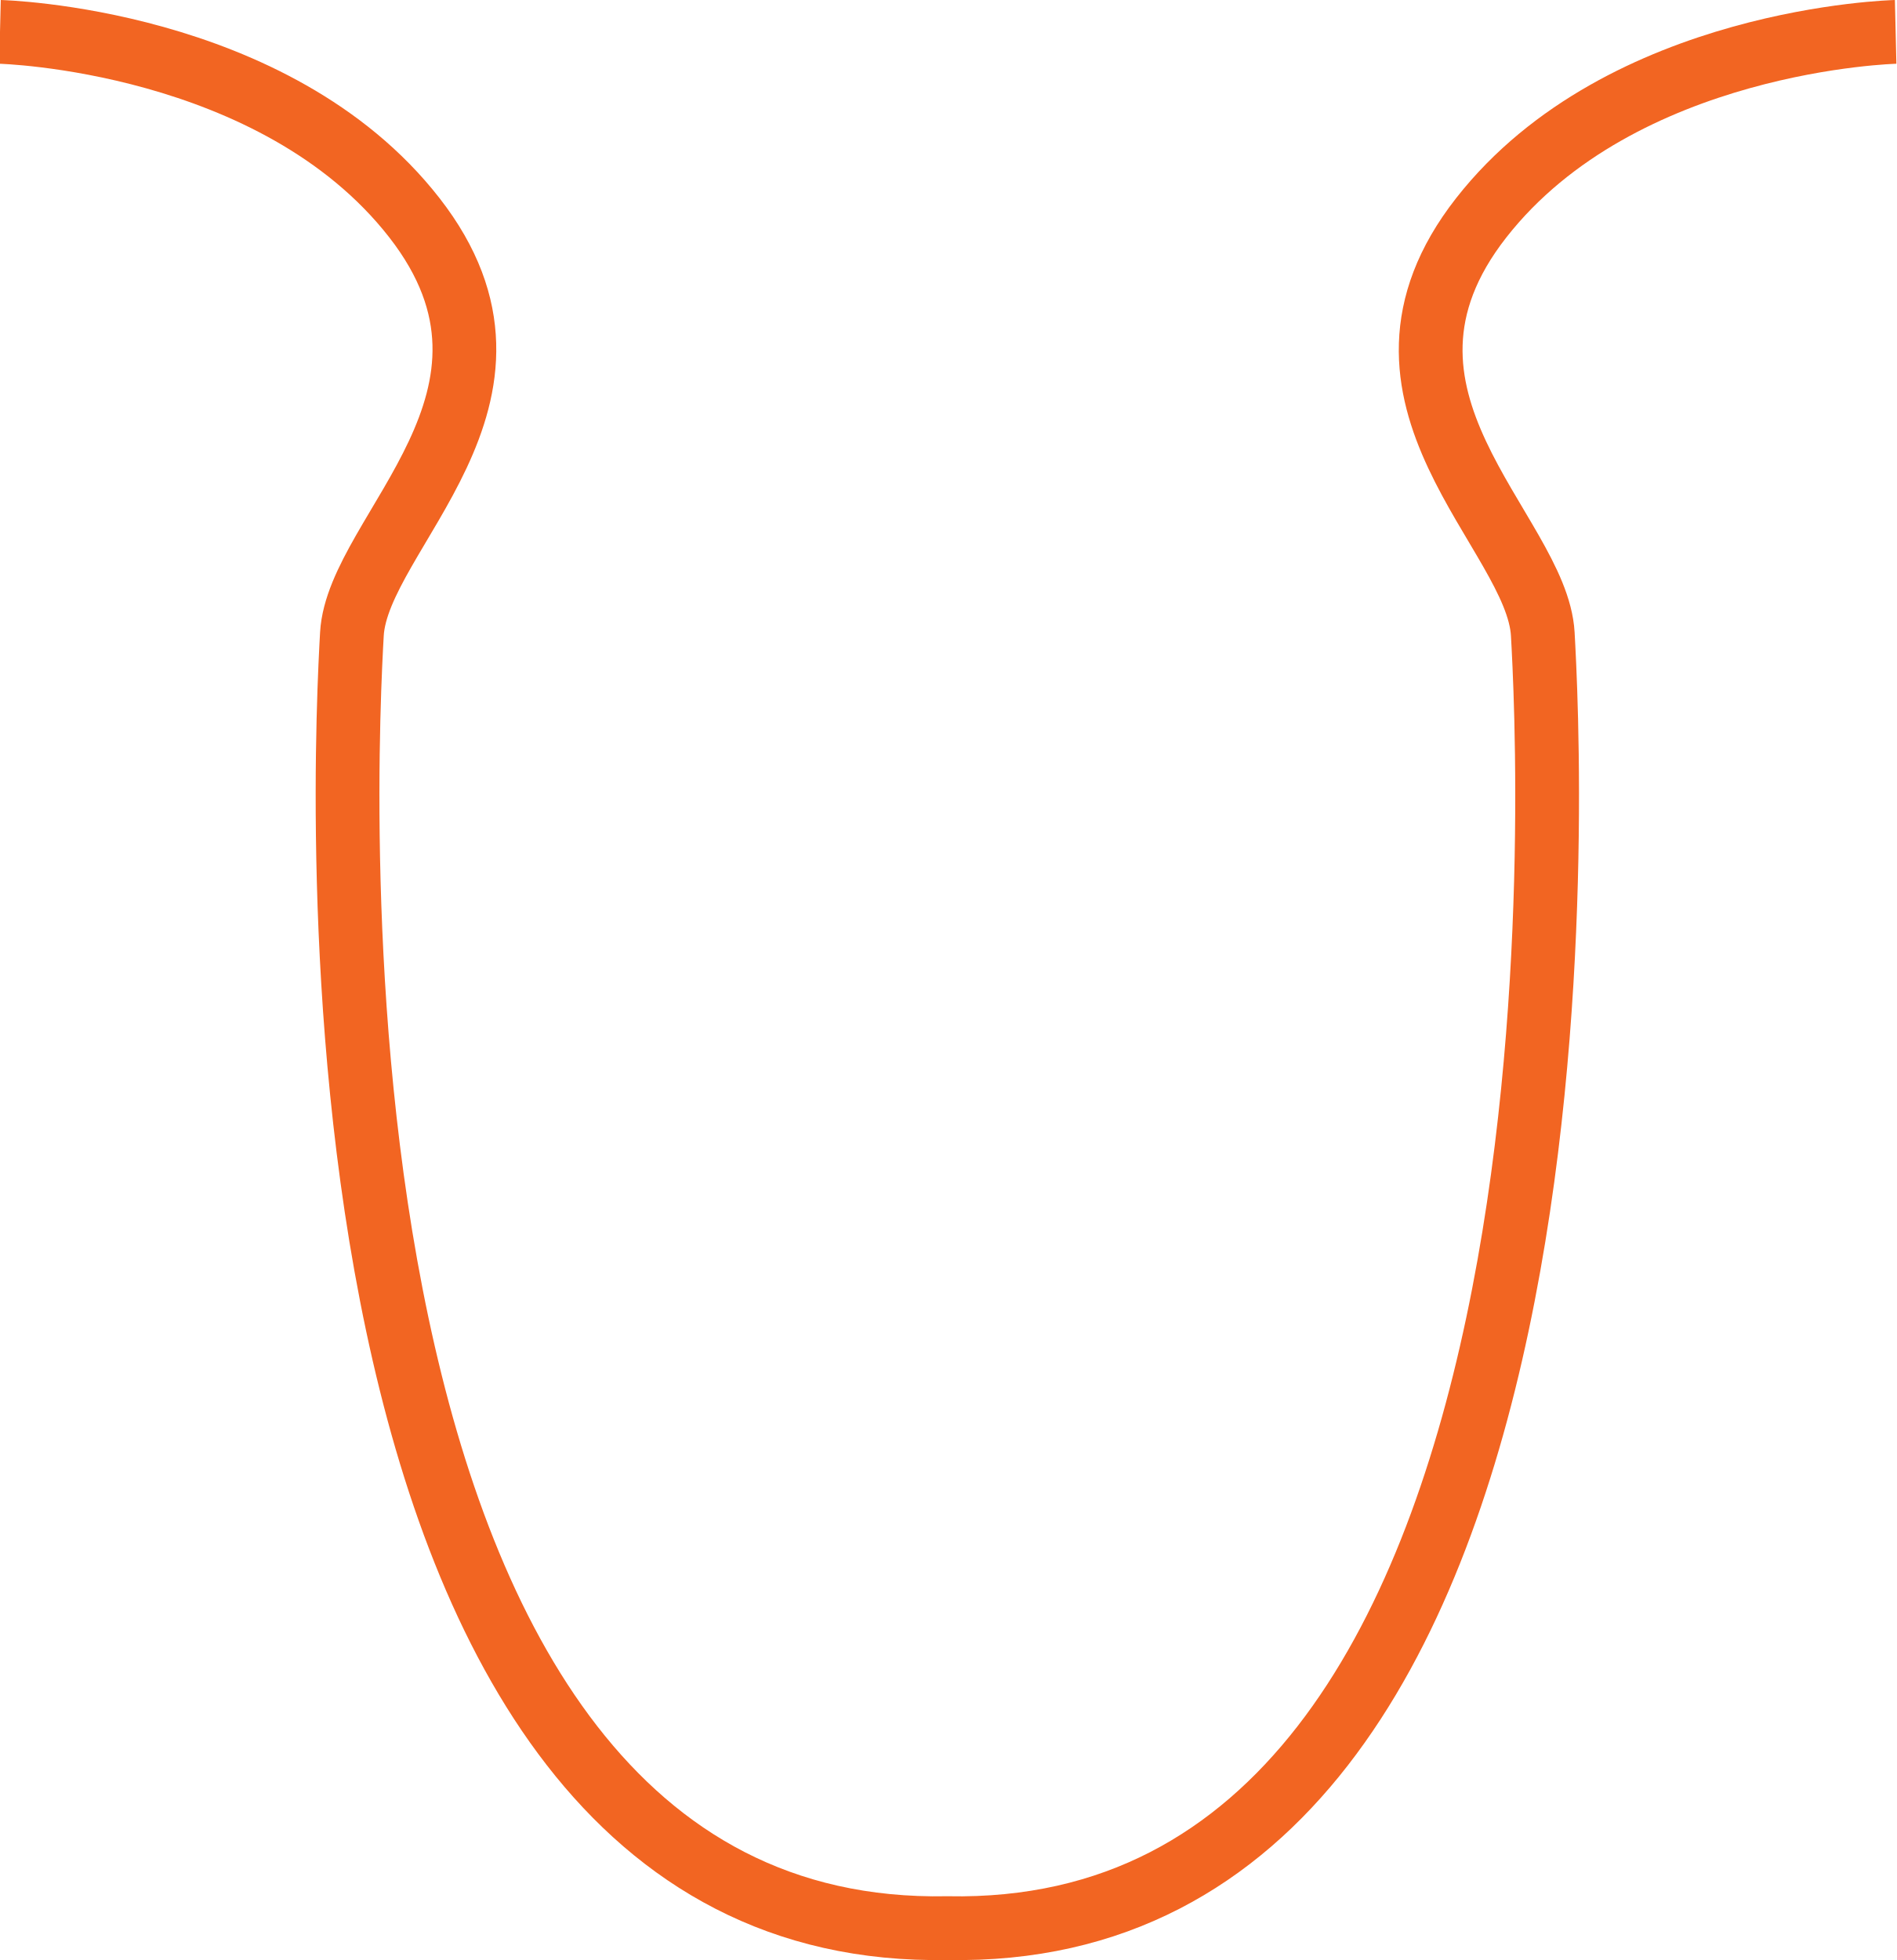
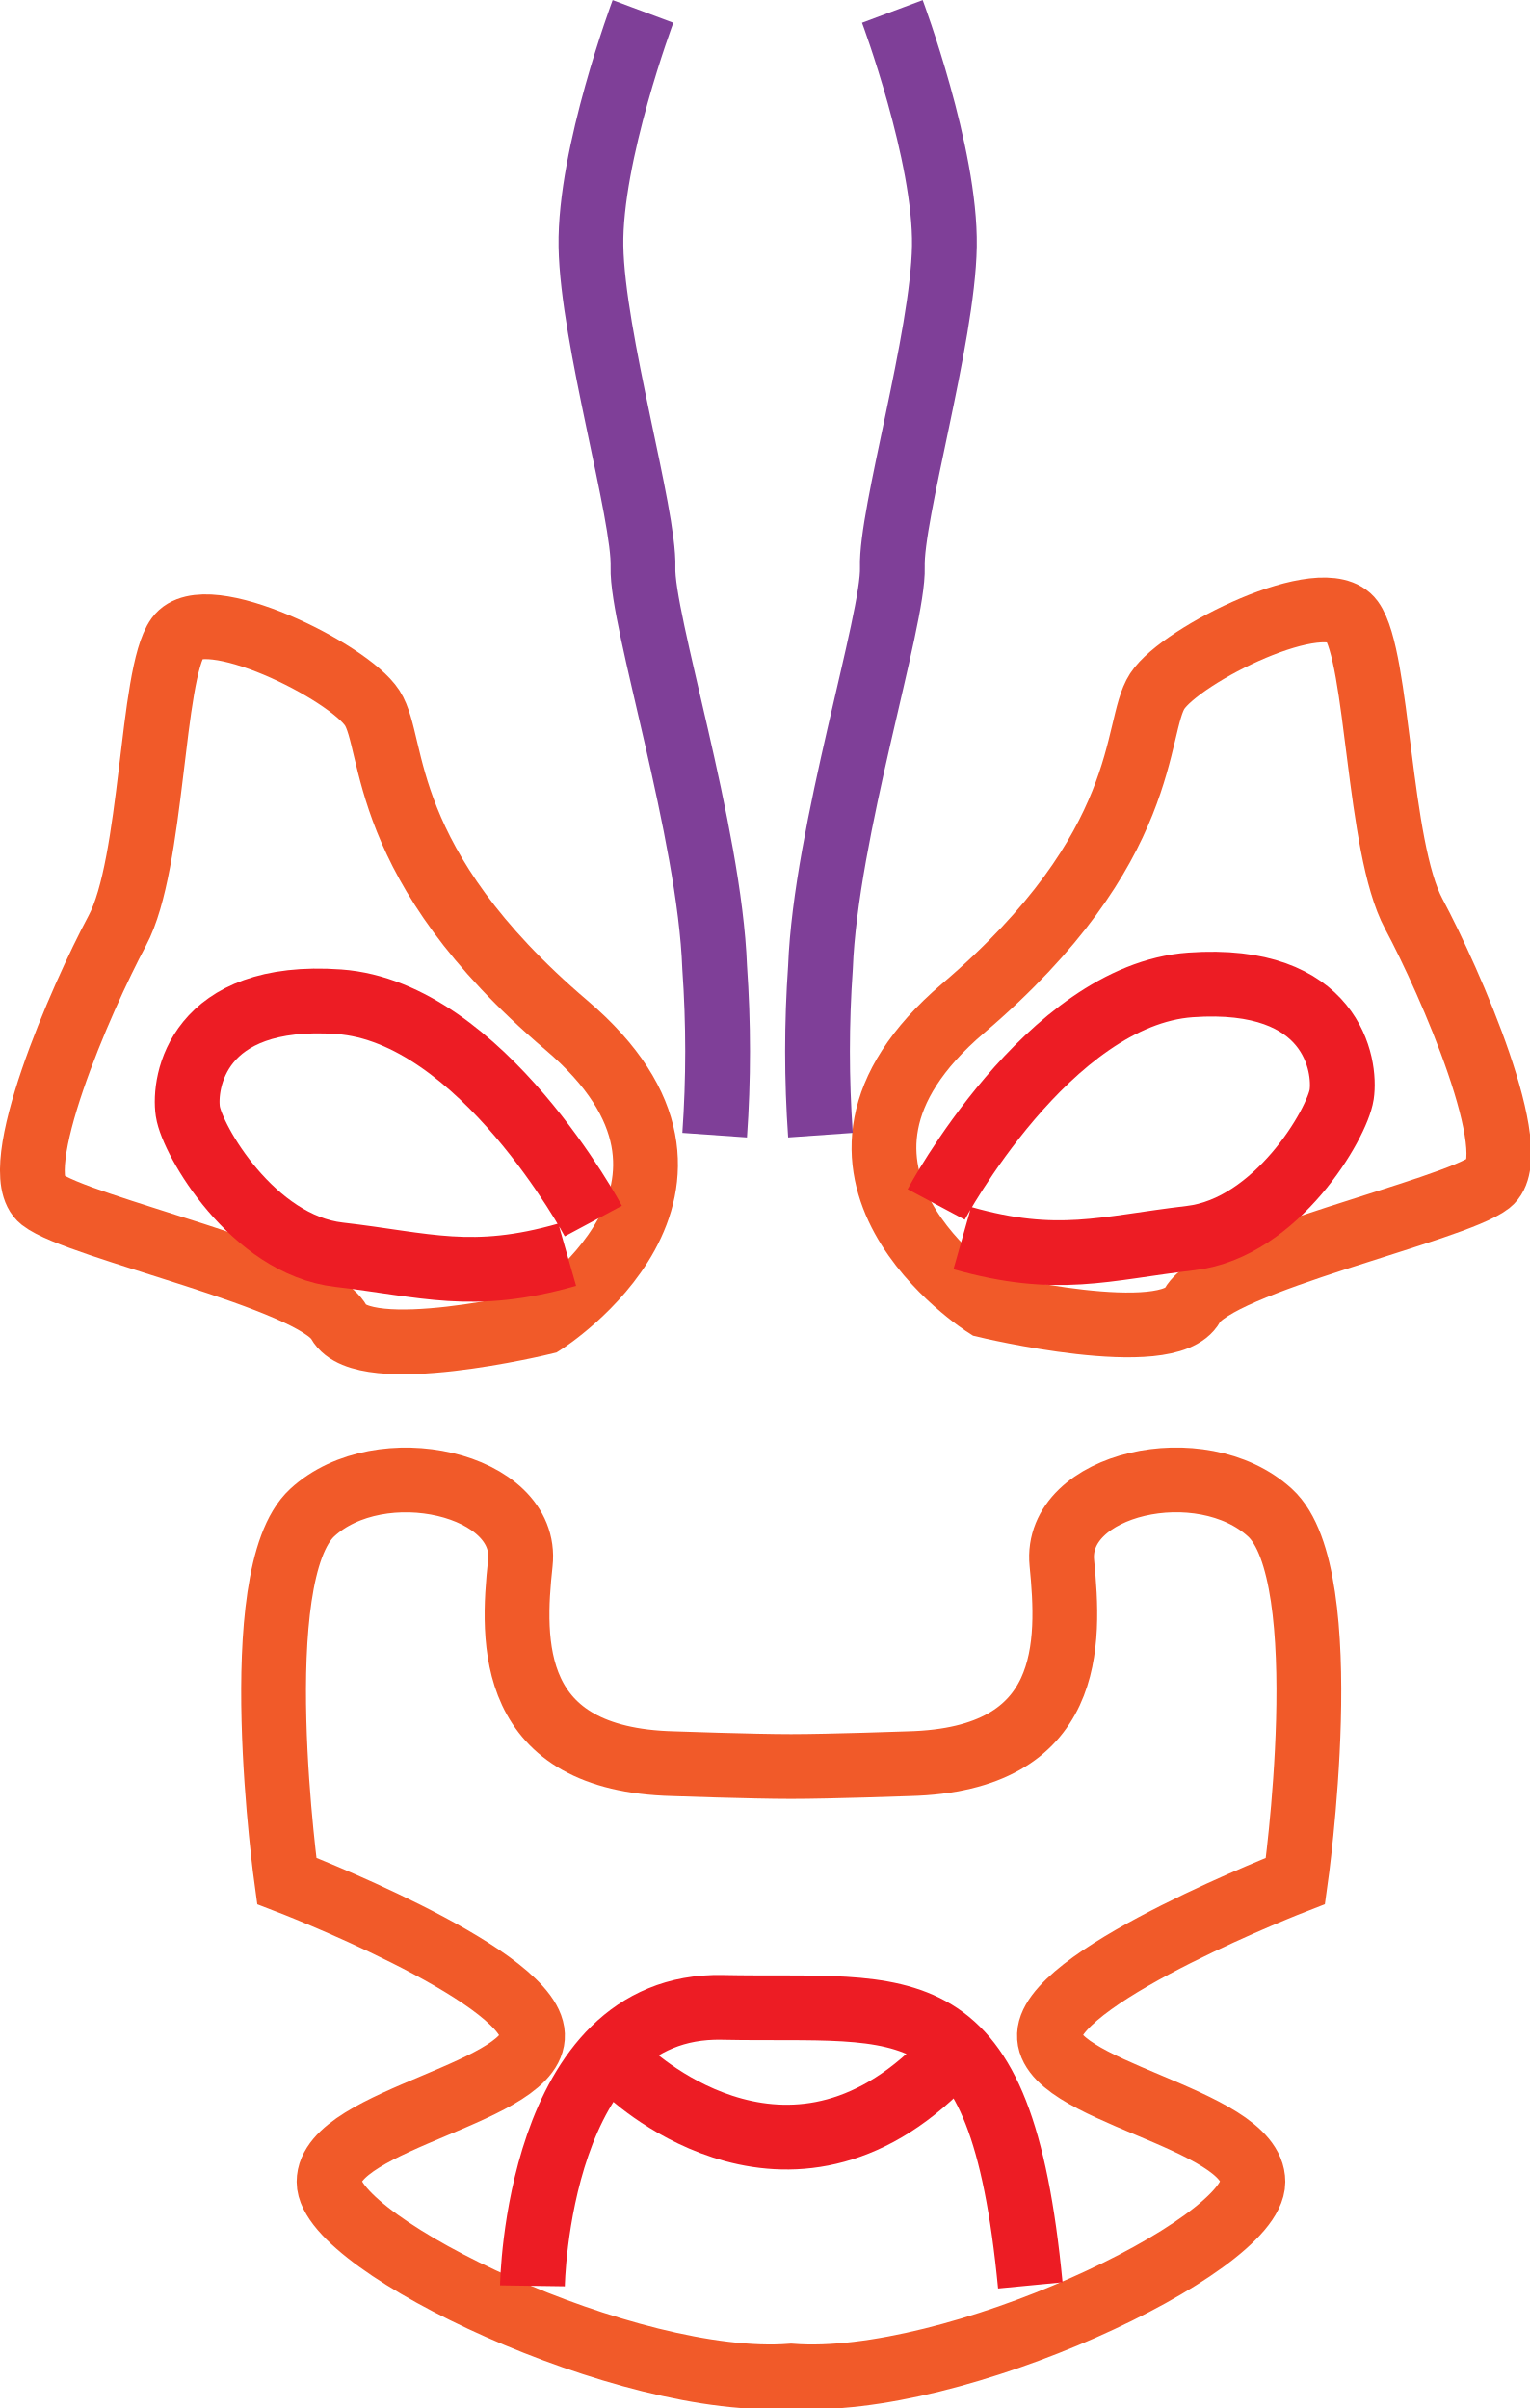
- <svg xmlns="http://www.w3.org/2000/svg" viewBox="0 0 59.5 61.48">
+ <svg xmlns="http://www.w3.org/2000/svg" viewBox="0 0 70.84 111.56">
  <defs>
-     <style>.cls-1{fill:none;stroke:#f26522;stroke-miterlimit:10;stroke-width:2px;}</style>
+     <style>.cls-1,.cls-2,.cls-3{fill:none;stroke-miterlimit:10;stroke-width:3px;}.cls-1{stroke:#f15a29;}.cls-2{stroke:#ed1c24;}.cls-3{stroke:#7f3f98;}</style>
  </defs>
  <g id="Layer_2" data-name="Layer 2">
    <g id="Layer_1-2" data-name="Layer 1">
-       <path class="cls-1" d="M59.47,1s-8.59.2-13,5.83,1.75,9.84,1.93,13.06,2.25,41-18.68,40.59c-20.93.4-18.86-37.38-18.68-40.59S17.38,12.45,13,6.83,0,1,0,1" />
+       <path class="cls-1" d="M45.66,60.48s-9.87-6.25-1.06-13.76,7.89-13,9-14.7,7.74-5,9-3.28,1.21,10.48,2.88,13.6,5.17,11.14,3.5,12.45-12.64,3.66-13.76,5.69S45.66,60.48,45.66,60.48Z" />
+       <path class="cls-2" d="M43.36,55.8s5.18-9.7,11.78-10.17,7.2,3.75,7,5.08-3,6.18-7,6.65-6.17,1.25-10.57,0" />
+       <path class="cls-1" d="M25.18,61.26S35.05,55,26.24,47.5s-7.9-13-9-14.7-7.75-5-9-3.28S7.1,40,5.43,43.12.27,54.26,1.94,55.57s12.63,3.65,13.76,5.69S25.18,61.26,25.18,61.26Z" />
+       <path class="cls-2" d="M27.48,56.57S22.29,46.88,15.7,46.41s-7.2,3.75-7,5.08,3,6.18,7,6.64,6.16,1.26,10.57,0" />
+       <path class="cls-1" d="M60,87.14s2-14.15-1.18-17.06-10-1.36-9.64,2.33.59,9.11-7.09,9.3c0,0-3.65.13-5.45.13s-5.46-.13-5.46-.13c-7.67-.19-7.48-5.62-7.08-9.3s-6.49-5.24-9.64-2.33-1.18,17.06-1.18,17.06,10.94,4.2,11.37,7-9.41,4-9.41,6.94,13.87,9.58,21.4,9c7.53.58,21.39-6,21.39-9s-9.84-4.19-9.41-6.94S60,87.14,60,87.14Z" />
+       <path class="cls-2" d="M24.66,105.9S24.85,92.82,33.45,93s12.9-1.41,14.27,12.88" />
+       <path class="cls-2" d="M29,95.9s7.13,7,14.38,0" />
+       <path class="cls-3" d="M29.78.53S27.3,7.16,27.37,11.41s2.49,12.44,2.41,14.87,3.09,12.25,3.32,18.54a55.34,55.34,0,0,1,0,7.77" />
+       <path class="cls-3" d="M41.33.53s2.48,6.63,2.41,10.88-2.49,12.44-2.41,14.87S38.24,38.53,38,44.82a55.34,55.34,0,0,0,0,7.77" />
    </g>
  </g>
</svg>
